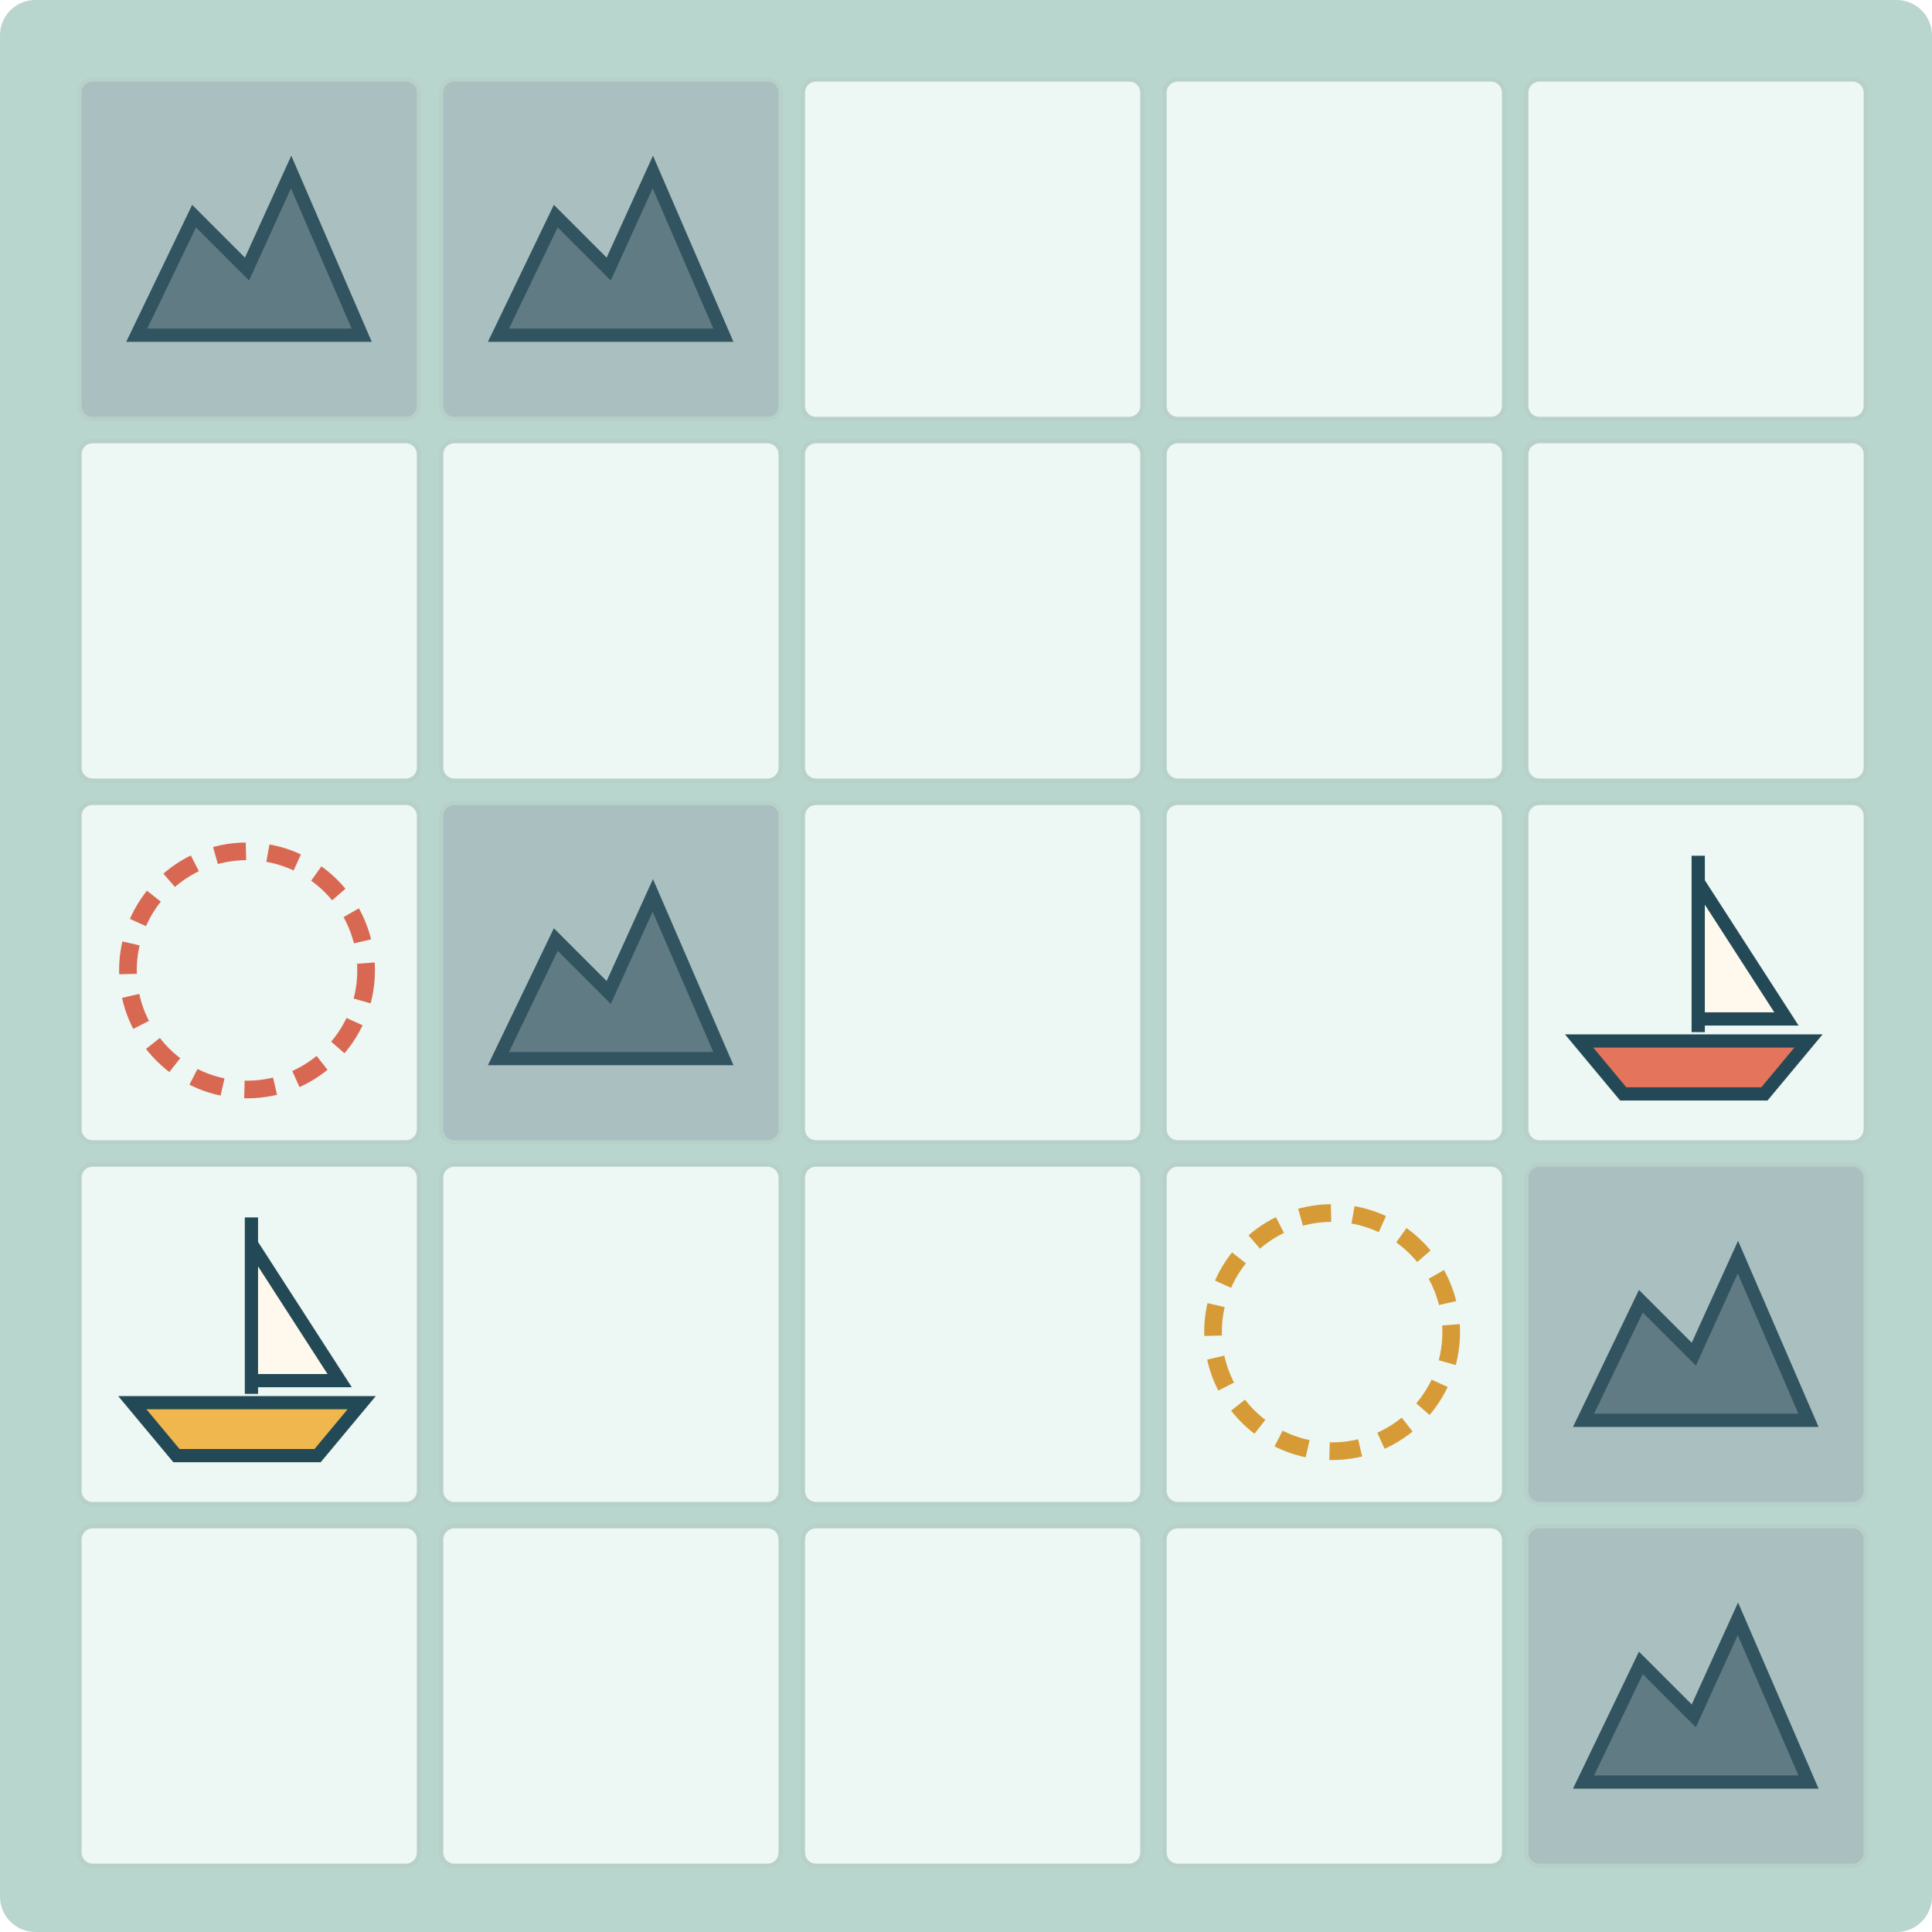
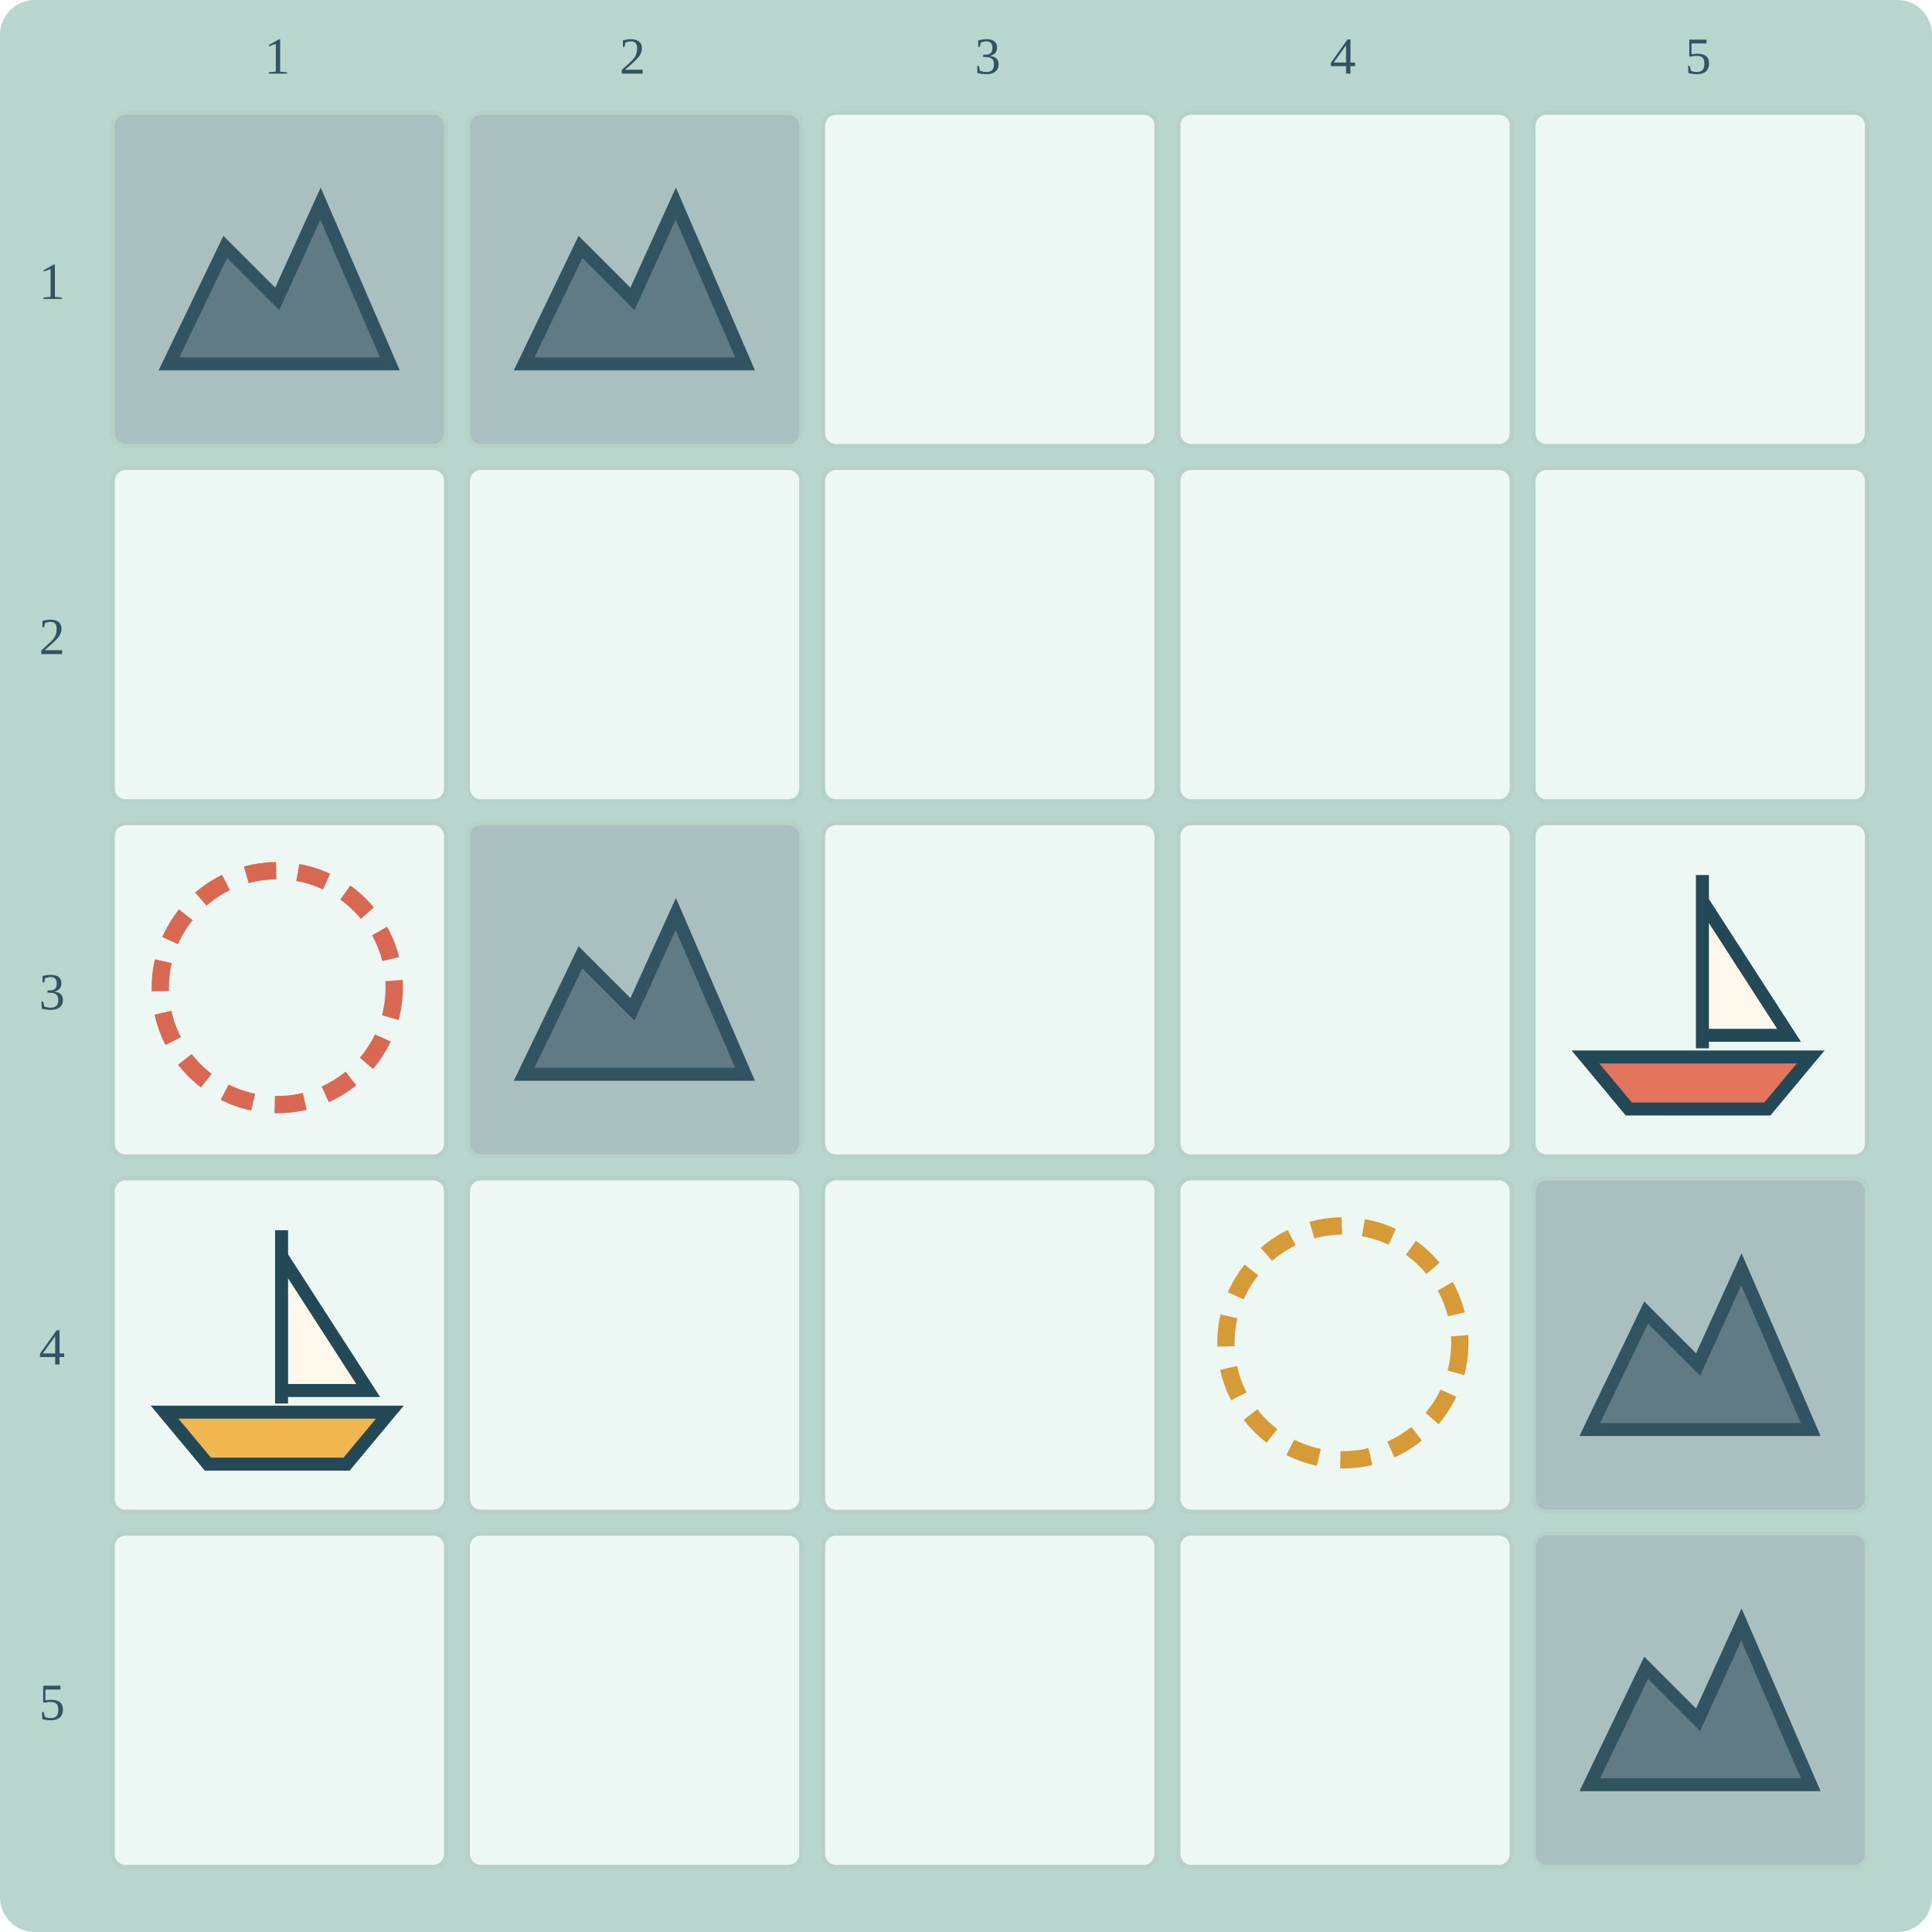
- <svg xmlns="http://www.w3.org/2000/svg" viewBox="0 0 438 438" role="img" aria-label="潮汐双船练习关海图">
-   <rect width="438" height="438" rx="8" fill="#b9d6ce" />
-   <rect x="18" y="18" width="77" height="77" rx="3" fill="#a9bfc0" stroke="#b7d1c9" />
-   <path d="M31 76l13-27 12 12 10-22 16 37z" fill="#607b83" stroke="#315460" stroke-width="3" />
-   <rect x="100" y="18" width="77" height="77" rx="3" fill="#a9bfc0" stroke="#b7d1c9" />
-   <path d="M113 76l13-27 12 12 10-22 16 37z" fill="#607b83" stroke="#315460" stroke-width="3" />
-   <rect x="182" y="18" width="77" height="77" rx="3" fill="#edf7f3" stroke="#b7d1c9" />
-   <rect x="264" y="18" width="77" height="77" rx="3" fill="#edf7f3" stroke="#b7d1c9" />
-   <rect x="346" y="18" width="77" height="77" rx="3" fill="#edf7f3" stroke="#b7d1c9" />
-   <rect x="18" y="100" width="77" height="77" rx="3" fill="#edf7f3" stroke="#b7d1c9" />
-   <rect x="100" y="100" width="77" height="77" rx="3" fill="#edf7f3" stroke="#b7d1c9" />
-   <rect x="182" y="100" width="77" height="77" rx="3" fill="#edf7f3" stroke="#b7d1c9" />
-   <rect x="264" y="100" width="77" height="77" rx="3" fill="#edf7f3" stroke="#b7d1c9" />
-   <rect x="346" y="100" width="77" height="77" rx="3" fill="#edf7f3" stroke="#b7d1c9" />
-   <rect x="18" y="182" width="77" height="77" rx="3" fill="#edf7f3" stroke="#b7d1c9" />
-   <circle cx="56" cy="220" r="27" fill="none" stroke="#d96853" stroke-width="4" stroke-dasharray="7 5" />
-   <rect x="100" y="182" width="77" height="77" rx="3" fill="#a9bfc0" stroke="#b7d1c9" />
-   <path d="M113 240l13-27 12 12 10-22 16 37z" fill="#607b83" stroke="#315460" stroke-width="3" />
-   <rect x="182" y="182" width="77" height="77" rx="3" fill="#edf7f3" stroke="#b7d1c9" />
-   <rect x="264" y="182" width="77" height="77" rx="3" fill="#edf7f3" stroke="#b7d1c9" />
-   <rect x="346" y="182" width="77" height="77" rx="3" fill="#edf7f3" stroke="#b7d1c9" />
-   <path d="M358 236h52l-10 12h-32z" fill="#e5745c" stroke="#244956" stroke-width="3" />
-   <path d="M385 194v40m0-34 20 31h-20z" fill="#fff8ed" stroke="#244956" stroke-width="3" />
-   <rect x="18" y="264" width="77" height="77" rx="3" fill="#edf7f3" stroke="#b7d1c9" />
-   <path d="M30 318h52l-10 12h-32z" fill="#efb74e" stroke="#244956" stroke-width="3" />
-   <path d="M57 276v40m0-34 20 31h-20z" fill="#fff8ed" stroke="#244956" stroke-width="3" />
-   <rect x="100" y="264" width="77" height="77" rx="3" fill="#edf7f3" stroke="#b7d1c9" />
-   <rect x="182" y="264" width="77" height="77" rx="3" fill="#edf7f3" stroke="#b7d1c9" />
-   <rect x="264" y="264" width="77" height="77" rx="3" fill="#edf7f3" stroke="#b7d1c9" />
-   <circle cx="302" cy="302" r="27" fill="none" stroke="#d69b36" stroke-width="4" stroke-dasharray="7 5" />
-   <rect x="346" y="264" width="77" height="77" rx="3" fill="#a9bfc0" stroke="#b7d1c9" />
-   <path d="M359 322l13-27 12 12 10-22 16 37z" fill="#607b83" stroke="#315460" stroke-width="3" />
-   <rect x="18" y="346" width="77" height="77" rx="3" fill="#edf7f3" stroke="#b7d1c9" />
-   <rect x="100" y="346" width="77" height="77" rx="3" fill="#edf7f3" stroke="#b7d1c9" />
-   <rect x="182" y="346" width="77" height="77" rx="3" fill="#edf7f3" stroke="#b7d1c9" />
-   <rect x="264" y="346" width="77" height="77" rx="3" fill="#edf7f3" stroke="#b7d1c9" />
-   <rect x="346" y="346" width="77" height="77" rx="3" fill="#a9bfc0" stroke="#b7d1c9" />
-   <path d="M359 404l13-27 12 12 10-22 16 37z" fill="#607b83" stroke="#315460" stroke-width="3" />
+ <svg xmlns="http://www.w3.org/2000/svg" viewBox="0 0 446 446" role="img" aria-label="潮汐双船练习关海图">
+   <rect width="446" height="446" rx="8" fill="#b9d6ce" />
+   <text x="64" y="17" text-anchor="middle" font-size="12" fill="#315460">1</text>
+   <text x="12" y="69" text-anchor="middle" font-size="12" fill="#315460">1</text>
+   <text x="146" y="17" text-anchor="middle" font-size="12" fill="#315460">2</text>
+   <text x="12" y="151" text-anchor="middle" font-size="12" fill="#315460">2</text>
+   <text x="228" y="17" text-anchor="middle" font-size="12" fill="#315460">3</text>
+   <text x="12" y="233" text-anchor="middle" font-size="12" fill="#315460">3</text>
+   <text x="310" y="17" text-anchor="middle" font-size="12" fill="#315460">4</text>
+   <text x="12" y="315" text-anchor="middle" font-size="12" fill="#315460">4</text>
+   <text x="392" y="17" text-anchor="middle" font-size="12" fill="#315460">5</text>
+   <text x="12" y="397" text-anchor="middle" font-size="12" fill="#315460">5</text>
+   <rect x="26" y="26" width="77" height="77" rx="3" fill="#a9bfc0" stroke="#b7d1c9" />
+   <path d="M39 84l13-27 12 12 10-22 16 37z" fill="#607b83" stroke="#315460" stroke-width="3" />
+   <rect x="108" y="26" width="77" height="77" rx="3" fill="#a9bfc0" stroke="#b7d1c9" />
+   <path d="M121 84l13-27 12 12 10-22 16 37z" fill="#607b83" stroke="#315460" stroke-width="3" />
+   <rect x="190" y="26" width="77" height="77" rx="3" fill="#edf7f3" stroke="#b7d1c9" />
+   <rect x="272" y="26" width="77" height="77" rx="3" fill="#edf7f3" stroke="#b7d1c9" />
+   <rect x="354" y="26" width="77" height="77" rx="3" fill="#edf7f3" stroke="#b7d1c9" />
+   <rect x="26" y="108" width="77" height="77" rx="3" fill="#edf7f3" stroke="#b7d1c9" />
+   <rect x="108" y="108" width="77" height="77" rx="3" fill="#edf7f3" stroke="#b7d1c9" />
+   <rect x="190" y="108" width="77" height="77" rx="3" fill="#edf7f3" stroke="#b7d1c9" />
+   <rect x="272" y="108" width="77" height="77" rx="3" fill="#edf7f3" stroke="#b7d1c9" />
+   <rect x="354" y="108" width="77" height="77" rx="3" fill="#edf7f3" stroke="#b7d1c9" />
+   <rect x="26" y="190" width="77" height="77" rx="3" fill="#edf7f3" stroke="#b7d1c9" />
+   <circle cx="64" cy="228" r="27" fill="none" stroke="#d96853" stroke-width="4" stroke-dasharray="7 5" />
+   <rect x="108" y="190" width="77" height="77" rx="3" fill="#a9bfc0" stroke="#b7d1c9" />
+   <path d="M121 248l13-27 12 12 10-22 16 37z" fill="#607b83" stroke="#315460" stroke-width="3" />
+   <rect x="190" y="190" width="77" height="77" rx="3" fill="#edf7f3" stroke="#b7d1c9" />
+   <rect x="272" y="190" width="77" height="77" rx="3" fill="#edf7f3" stroke="#b7d1c9" />
+   <rect x="354" y="190" width="77" height="77" rx="3" fill="#edf7f3" stroke="#b7d1c9" />
+   <path d="M366 244h52l-10 12h-32z" fill="#e5745c" stroke="#244956" stroke-width="3" />
+   <path d="M393 202v40m0-34 20 31h-20z" fill="#fff8ed" stroke="#244956" stroke-width="3" />
+   <rect x="26" y="272" width="77" height="77" rx="3" fill="#edf7f3" stroke="#b7d1c9" />
+   <path d="M38 326h52l-10 12h-32z" fill="#efb74e" stroke="#244956" stroke-width="3" />
+   <path d="M65 284v40m0-34 20 31h-20z" fill="#fff8ed" stroke="#244956" stroke-width="3" />
+   <rect x="108" y="272" width="77" height="77" rx="3" fill="#edf7f3" stroke="#b7d1c9" />
+   <rect x="190" y="272" width="77" height="77" rx="3" fill="#edf7f3" stroke="#b7d1c9" />
+   <rect x="272" y="272" width="77" height="77" rx="3" fill="#edf7f3" stroke="#b7d1c9" />
+   <circle cx="310" cy="310" r="27" fill="none" stroke="#d69b36" stroke-width="4" stroke-dasharray="7 5" />
+   <rect x="354" y="272" width="77" height="77" rx="3" fill="#a9bfc0" stroke="#b7d1c9" />
+   <path d="M367 330l13-27 12 12 10-22 16 37z" fill="#607b83" stroke="#315460" stroke-width="3" />
+   <rect x="26" y="354" width="77" height="77" rx="3" fill="#edf7f3" stroke="#b7d1c9" />
+   <rect x="108" y="354" width="77" height="77" rx="3" fill="#edf7f3" stroke="#b7d1c9" />
+   <rect x="190" y="354" width="77" height="77" rx="3" fill="#edf7f3" stroke="#b7d1c9" />
+   <rect x="272" y="354" width="77" height="77" rx="3" fill="#edf7f3" stroke="#b7d1c9" />
+   <rect x="354" y="354" width="77" height="77" rx="3" fill="#a9bfc0" stroke="#b7d1c9" />
+   <path d="M367 412l13-27 12 12 10-22 16 37z" fill="#607b83" stroke="#315460" stroke-width="3" />
</svg>
